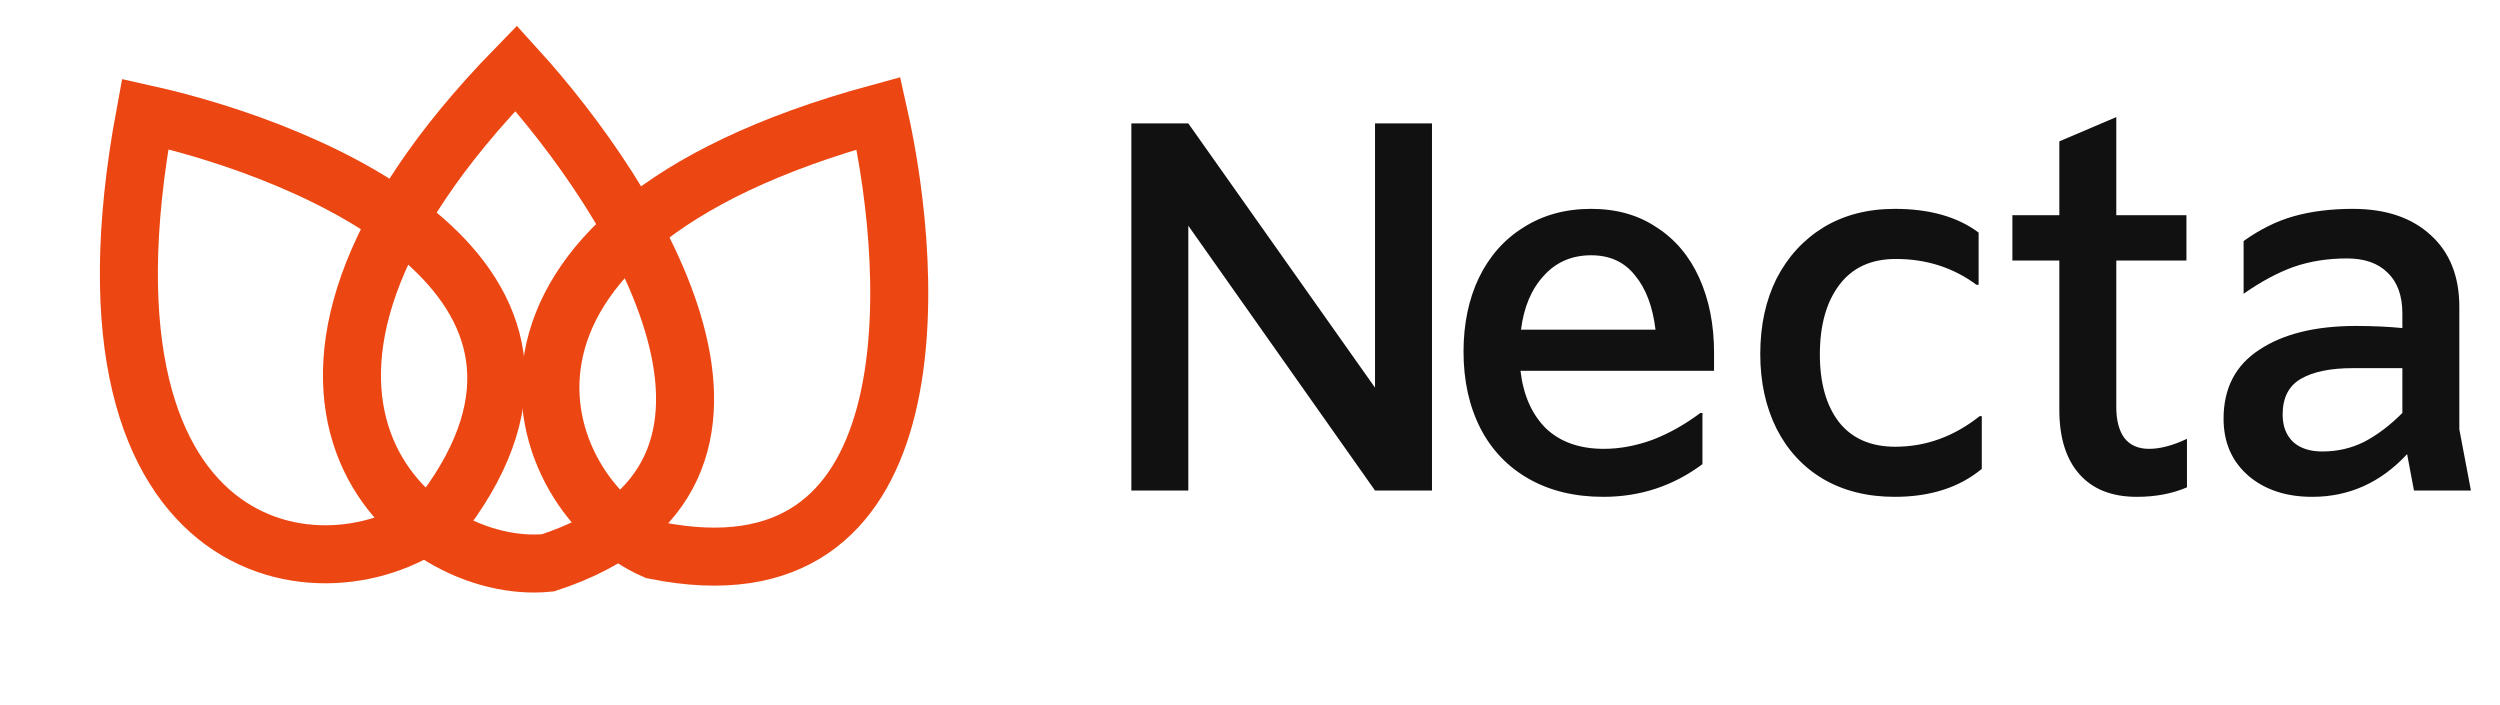
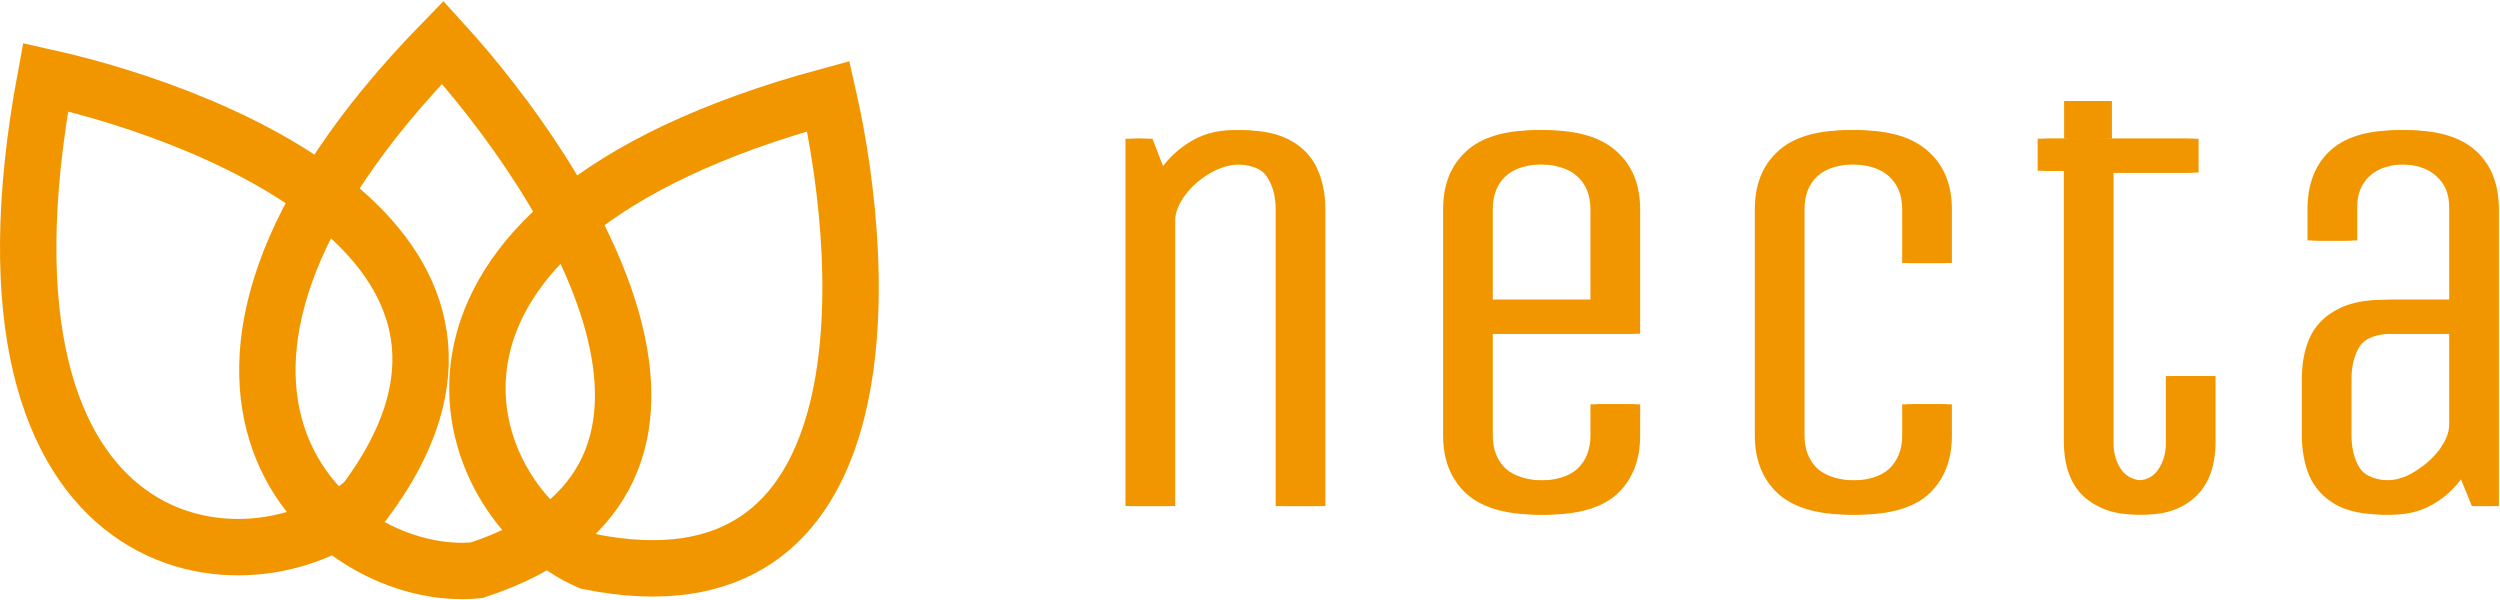
- <svg xmlns="http://www.w3.org/2000/svg" width="948" height="267" viewBox="0 0 948 267" fill="none">
-   <path d="M543.008 46.8V186H521.408L450.608 85.6V186H429.008V46.8H450.608L521.408 147V46.8H543.008ZM649.969 140.6H576.569C577.635 149.8 580.835 157.067 586.169 162.4C591.635 167.6 598.969 170.2 608.169 170.2C614.169 170.2 620.302 169.067 626.569 166.8C632.835 164.4 638.902 161 644.769 156.6H645.569V176C634.502 184.267 621.969 188.4 607.969 188.4C597.169 188.4 587.769 186.133 579.769 181.6C571.769 177.067 565.635 170.667 561.369 162.4C557.102 154 554.969 144.333 554.969 133.4C554.969 122.867 556.902 113.533 560.769 105.4C564.769 97.133 570.435 90.733 577.769 86.2C585.102 81.533 593.635 79.2 603.369 79.2C612.969 79.2 621.235 81.533 628.169 86.2C635.235 90.733 640.635 97.133 644.369 105.4C648.102 113.667 649.969 123.133 649.969 133.8V140.6ZM603.369 96.8C596.035 96.8 590.035 99.4 585.369 104.6C580.702 109.667 577.835 116.467 576.769 125H627.769C626.702 116.2 624.102 109.333 619.969 104.4C615.969 99.333 610.435 96.8 603.369 96.8ZM718.491 188.4C708.091 188.4 699.024 186.133 691.291 181.6C683.691 177.067 677.824 170.733 673.691 162.6C669.557 154.333 667.491 144.867 667.491 134.2C667.491 123.4 669.557 113.867 673.691 105.6C677.957 97.333 683.891 90.867 691.491 86.2C699.224 81.533 708.224 79.2 718.491 79.2C731.691 79.2 742.291 82.2 750.291 88.2V108H749.491C740.691 101.467 730.491 98.2 718.891 98.2C709.557 98.2 702.424 101.467 697.491 108C692.557 114.533 690.091 123.333 690.091 134.4C690.091 145.2 692.491 153.733 697.291 160C702.224 166.267 709.357 169.4 718.691 169.4C730.291 169.4 740.957 165.533 750.691 157.8H751.491V177.8C742.957 184.867 731.957 188.4 718.491 188.4ZM802.498 81.6H829.098V98.8H802.498V154.4C802.498 159.333 803.498 163.2 805.498 166C807.632 168.8 810.765 170.2 814.898 170.2C819.165 170.2 823.965 168.933 829.298 166.4V184.8C823.698 187.2 817.365 188.4 810.298 188.4C800.832 188.4 793.565 185.533 788.498 179.8C783.432 174.067 780.898 165.933 780.898 155.4V98.8H763.098V81.6H780.898V53.6L802.498 44.4V81.6ZM915.377 186L912.777 172.2C902.777 183 890.777 188.4 876.777 188.4C866.91 188.4 858.843 185.733 852.577 180.4C846.31 174.933 843.177 167.733 843.177 158.8C843.177 147.2 847.71 138.467 856.777 132.6C865.843 126.6 878.043 123.6 893.377 123.6C899.643 123.6 905.51 123.867 910.977 124.4V118.8C910.977 112.133 909.11 107 905.377 103.4C901.777 99.8 896.643 98 889.977 98C882.643 98 875.91 99.067 869.777 101.2C863.777 103.333 857.443 106.733 850.777 111.4V91.4C856.91 87 863.243 83.867 869.777 82C876.443 80.133 883.91 79.2 892.177 79.2C904.71 79.2 914.577 82.533 921.777 89.2C928.977 95.733 932.577 104.8 932.577 116.4V162.8L936.977 186H915.377ZM880.577 171.2C886.31 171.2 891.577 170 896.377 167.6C901.31 165.067 906.177 161.4 910.977 156.6V139.6H892.177C883.777 139.6 877.243 140.933 872.577 143.6C867.91 146.267 865.577 150.8 865.577 157.2C865.577 161.6 866.91 165.067 869.577 167.6C872.243 170 875.91 171.2 880.577 171.2Z" fill="#111111" />
-   <path d="M333.123 42.935C347.552 106.91 353.255 229.896 248.262 208.641C200.851 188.015 164.776 88.732 333.123 42.935Z" stroke="#EC4612" stroke-width="22" />
-   <path d="M195.721 25.867C240.512 75.112 307.88 180.599 207.801 213.427C157.003 218.541 75.859 148.833 195.721 25.867Z" stroke="#EC4612" stroke-width="22" />
-   <path d="M55.037 43.217C119.705 57.609 234.274 105.728 168.463 193.933C128.697 228.974 22.287 219.334 55.037 43.217Z" stroke="#EC4612" stroke-width="22" />
+ <svg xmlns="http://www.w3.org/2000/svg" width="1064" height="255" viewBox="0 0 1064 255" fill="none">
+   <path d="M352.543 40.922C369.866 117.389 376.713 264.391 250.665 238.985C193.746 214.332 150.438 95.661 352.543 40.922Z" stroke="#F29600" stroke-width="24" />
+   <path d="M188.427 18C242.118 76.993 322.874 203.359 202.909 242.685C142.016 248.812 44.748 165.306 188.427 18Z" stroke="#F29600" stroke-width="24" />
+   <path d="M19.395 32.845C96.913 50.087 234.247 107.73 155.359 213.394C107.692 255.371 -19.863 243.823 19.395 32.845Z" stroke="#F29600" stroke-width="24" />
+   <path d="M483.267 215.392V59.036H490.503L496.534 74.672C499.911 69.059 504.334 64.489 509.801 60.961C515.43 57.272 521.702 55.428 528.617 55.428C537.462 55.428 544.457 56.952 549.603 59.999C554.749 62.885 558.448 66.894 560.7 72.026C562.951 76.997 564.077 82.69 564.077 89.105V215.392H547.191V89.105C547.191 83.652 545.985 79.082 543.573 75.394C541.321 71.705 536.416 69.861 528.858 69.861C523.873 69.861 519.129 71.224 514.626 73.95C510.284 76.516 506.746 79.724 504.012 83.572C501.439 87.261 500.152 90.708 500.152 93.916V215.392H483.267Z" fill="#F29600" />
+   <path d="M681.165 172.093H698.05V185.323C698.05 195.747 694.834 204.006 688.401 210.1C681.969 216.033 671.998 219 658.49 219C644.981 219 634.93 216.033 628.337 210.1C621.743 204.006 618.446 195.747 618.446 185.323V89.105C618.446 78.681 621.663 70.502 628.095 64.569C634.528 58.475 644.499 55.428 658.007 55.428C671.516 55.428 681.567 58.475 688.16 64.569C694.754 70.502 698.05 78.681 698.05 89.105V142.025H635.332V185.323C635.332 191.257 637.181 195.988 640.88 199.516C644.74 202.883 650.61 204.567 658.49 204.567C666.209 204.567 671.918 202.883 675.617 199.516C679.315 195.988 681.165 191.257 681.165 185.323V172.093ZM635.332 127.592H681.165V89.105C681.165 83.011 679.235 78.28 675.375 74.912C671.677 71.545 665.887 69.861 658.007 69.861C650.288 69.861 644.579 71.545 640.88 74.912C637.181 78.28 635.332 83.011 635.332 89.105V127.592Z" fill="#F29600" />
+   <path d="M813.838 172.093H830.724V185.323C830.724 195.747 827.507 204.006 821.075 210.1C814.642 216.033 804.671 219 791.163 219C777.654 219 767.603 216.033 761.01 210.1C754.416 204.006 751.12 195.747 751.12 185.323V89.105C751.12 78.681 754.336 70.502 760.769 64.569C767.201 58.475 777.172 55.428 790.68 55.428C804.189 55.428 814.24 58.475 820.833 64.569C827.427 70.502 830.724 78.681 830.724 89.105V111.957H813.838V89.105C813.838 83.011 811.908 78.28 808.049 74.912C804.35 71.545 798.56 69.861 790.68 69.861C782.961 69.861 777.252 71.545 773.554 74.912C769.855 78.28 768.005 83.011 768.005 89.105V185.323C768.005 191.257 769.855 195.988 773.554 199.516C777.413 202.883 783.283 204.567 791.163 204.567C798.882 204.567 804.591 202.883 808.29 199.516C811.989 195.988 813.838 191.257 813.838 185.323V172.093Z" fill="#F29600" />
+   <path d="M935.713 59.036V73.469H899.529V188.691C899.529 193.021 900.655 196.79 902.906 199.997C905.158 203.044 908.535 204.567 913.038 204.567C917.38 204.567 920.596 203.044 922.687 199.997C924.938 196.79 926.064 193.021 926.064 188.691V160.066H942.949V187.729C942.949 198.153 940.135 206.01 934.507 211.303C929.039 216.434 921.883 219 913.038 219C904.193 219 896.876 216.434 891.086 211.303C885.458 206.01 882.643 198.153 882.643 187.729V59.036H935.713Z" fill="#F29600" />
+   <path d="M1056.3 215.392L1050.02 199.997C1046.81 205.61 1042.47 210.18 1037 213.708C1031.53 217.236 1025.42 219 1018.67 219C1010.14 219 1003.31 217.557 998.162 214.67C993.015 211.623 989.317 207.534 987.065 202.402C984.975 197.271 983.929 191.578 983.929 185.323V161.269C983.929 154.854 984.975 149.161 987.065 144.19C989.317 139.058 993.015 135.049 998.162 132.163C1003.31 129.116 1010.14 127.592 1018.67 127.592H1046.65V88.143C1046.65 82.53 1044.8 78.12 1041.1 74.912C1037.56 71.545 1032.09 69.861 1024.7 69.861C1017.46 69.861 1012.07 71.545 1008.53 74.912C1005 78.12 1003.23 82.53 1003.23 88.143V102.335H986.342V89.105C986.342 78.521 989.477 70.262 995.749 64.329C1002.02 58.395 1011.67 55.428 1024.7 55.428C1037.72 55.428 1047.45 58.395 1053.88 64.329C1060.32 70.262 1063.53 78.521 1063.53 89.105V215.392H1056.3ZM1046.65 142.025H1018.67C1011.43 142.025 1006.6 143.869 1004.19 147.558C1001.94 151.246 1000.81 155.816 1000.81 161.269V185.323C1000.81 190.776 1001.94 195.346 1004.19 199.035C1006.6 202.723 1011.43 204.567 1018.67 204.567C1023.49 204.567 1027.91 203.284 1031.93 200.718C1036.11 198.153 1039.57 195.106 1042.31 191.578C1045.04 187.889 1046.49 184.441 1046.65 181.234V142.025Z" fill="#F29600" />
+   <path d="M882.755 43H898.837V59.036H882.755V43Z" fill="#F29600" />
+   <path d="M871.498 59.036H882.755V72.667H871.498V59.036Z" fill="#F29600" />
+   <path d="M481.133 215.392V59.036H488.37L494.401 74.672C497.778 69.059 502.2 64.489 507.668 60.961C513.297 57.272 519.568 55.428 526.483 55.428C535.328 55.428 542.324 56.952 547.47 59.999C552.616 62.885 556.315 66.894 558.566 72.026C560.818 76.997 561.943 82.69 561.943 89.105V215.392H545.058V89.105C545.058 83.652 543.852 79.082 541.439 75.394C539.188 71.705 534.283 69.861 526.725 69.861C521.739 69.861 516.995 71.224 512.492 73.95C508.15 76.516 504.612 79.724 501.879 83.572C499.306 87.261 498.019 90.708 498.019 93.916V215.392H481.133Z" fill="#F29600" />
+   <path d="M679.031 172.093H695.917V185.323C695.917 195.747 692.701 204.006 686.268 210.1C679.835 216.033 669.865 219 656.356 219C642.848 219 632.797 216.033 626.203 210.1C619.61 204.006 616.313 195.747 616.313 185.323V89.105C616.313 78.681 619.529 70.502 625.962 64.569C632.395 58.475 642.365 55.428 655.874 55.428C669.382 55.428 679.433 58.475 686.027 64.569C692.62 70.502 695.917 78.681 695.917 89.105V142.025H633.199V185.323C633.199 191.257 635.048 195.988 638.747 199.516C642.607 202.883 648.476 204.567 656.356 204.567C664.075 204.567 669.784 202.883 673.483 199.516C677.182 195.988 679.031 191.257 679.031 185.323V172.093ZM633.199 127.592H679.031V89.105C679.031 83.011 677.102 78.28 673.242 74.912C669.543 71.545 663.754 69.861 655.874 69.861C648.155 69.861 642.446 71.545 638.747 74.912C635.048 78.28 633.199 83.011 633.199 89.105V127.592Z" fill="#F29600" />
+   <path d="M811.705 172.093H828.59V185.323C828.59 195.747 825.374 204.006 818.941 210.1C812.509 216.033 802.538 219 789.03 219C775.521 219 765.47 216.033 758.877 210.1C752.283 204.006 748.986 195.747 748.986 185.323V89.105C748.986 78.681 752.203 70.502 758.635 64.569C765.068 58.475 775.039 55.428 788.547 55.428C802.056 55.428 812.107 58.475 818.7 64.569C825.294 70.502 828.59 78.681 828.59 89.105V111.957H811.705V89.105C811.705 83.011 809.775 78.28 805.915 74.912C802.216 71.545 796.427 69.861 788.547 69.861C780.828 69.861 775.119 71.545 771.42 74.912C767.721 78.28 765.872 83.011 765.872 89.105V185.323C765.872 191.257 767.721 195.988 771.42 199.516C775.28 202.883 781.15 204.567 789.03 204.567C796.749 204.567 802.458 202.883 806.157 199.516C809.855 195.988 811.705 191.257 811.705 185.323V172.093Z" fill="#F29600" />
+   <path d="M933.579 59.036V73.469H897.396V188.691C897.396 193.021 898.522 196.79 900.773 199.997C903.024 203.044 906.401 204.567 910.904 204.567C915.246 204.567 918.463 203.044 920.553 199.997C922.805 196.79 923.93 193.021 923.93 188.691V160.066H940.816V187.729C940.816 198.153 938.002 206.01 932.373 211.303C926.906 216.434 919.749 219 910.904 219C902.059 219 894.742 216.434 888.953 211.303C883.324 206.01 880.51 198.153 880.51 187.729V59.036H933.579Z" fill="#F29600" />
+   <path d="M1054.16 215.392L1047.89 199.997C1044.68 205.61 1040.33 210.18 1034.87 213.708C1029.4 217.236 1023.29 219 1016.53 219C1008.01 219 1001.17 217.557 996.028 214.67C990.882 211.623 987.183 207.534 984.932 202.402C982.841 197.271 981.796 191.578 981.796 185.323V161.269C981.796 154.854 982.841 149.161 984.932 144.19C987.183 139.058 990.882 135.049 996.028 132.163C1001.17 129.116 1008.01 127.592 1016.53 127.592H1044.51V88.143C1044.51 82.53 1042.66 78.12 1038.97 74.912C1035.43 71.545 1029.96 69.861 1022.56 69.861C1015.33 69.861 1009.94 71.545 1006.4 74.912C1002.86 78.12 1001.09 82.53 1001.09 88.143V102.335H984.208V89.105C984.208 78.521 987.344 70.262 993.616 64.329C999.888 58.395 1009.54 55.428 1022.56 55.428C1035.59 55.428 1045.32 58.395 1051.75 64.329C1058.18 70.262 1061.4 78.521 1061.4 89.105V215.392H1054.16ZM1044.51 142.025H1016.53C1009.3 142.025 1004.47 143.869 1002.06 147.558C999.807 151.246 998.682 155.816 998.682 161.269V185.323C998.682 190.776 999.807 195.346 1002.06 199.035C1004.47 202.723 1009.3 204.567 1016.53 204.567C1021.36 204.567 1025.78 203.284 1029.8 200.718C1033.98 198.153 1037.44 195.106 1040.17 191.578C1042.91 187.889 1044.35 184.441 1044.51 181.234V142.025Z" fill="#F29600" />
+   <path d="M880.622 43H896.703V59.036H880.622V43Z" fill="#F29600" />
+   <path d="M869.364 59.036H880.622V72.667H869.364V59.036Z" fill="#F29600" />
+   <path d="M479 215.392V59.036H486.237L492.267 74.672C495.644 69.059 500.067 64.489 505.535 60.961C511.163 57.272 517.435 55.428 524.35 55.428C533.195 55.428 540.191 56.952 545.337 59.999C550.483 62.885 554.182 66.894 556.433 72.026C558.684 76.997 559.81 82.69 559.81 89.105V215.392H542.924V89.105C542.924 83.652 541.718 79.082 539.306 75.394C537.055 71.705 532.15 69.861 524.591 69.861C519.606 69.861 514.862 71.224 510.359 73.95C506.017 76.516 502.479 79.724 499.745 83.572C497.172 87.261 495.886 90.708 495.886 93.916V215.392H479Z" fill="#F29600" />
+   <path d="M676.898 172.093H693.784V185.323C693.784 195.747 690.567 204.006 684.135 210.1C677.702 216.033 667.732 219 654.223 219C640.714 219 630.663 216.033 624.07 210.1C617.477 204.006 614.18 195.747 614.18 185.323V89.105C614.18 78.681 617.396 70.502 623.829 64.569C630.261 58.475 640.232 55.428 653.741 55.428C667.249 55.428 677.3 58.475 683.894 64.569C690.487 70.502 693.784 78.681 693.784 89.105V142.025H631.065V185.323C631.065 191.257 632.915 195.988 636.614 199.516C640.473 202.883 646.343 204.567 654.223 204.567C661.942 204.567 667.651 202.883 671.35 199.516C675.049 195.988 676.898 191.257 676.898 185.323V172.093ZM631.065 127.592H676.898V89.105C676.898 83.011 674.968 78.28 671.109 74.912C667.41 71.545 661.621 69.861 653.741 69.861C646.021 69.861 640.312 71.545 636.614 74.912C632.915 78.28 631.065 83.011 631.065 89.105V127.592Z" fill="#F29600" />
+   <path d="M809.571 172.093H826.457V185.323C826.457 195.747 823.241 204.006 816.808 210.1C810.375 216.033 800.405 219 786.896 219C773.388 219 763.337 216.033 756.743 210.1C750.15 204.006 746.853 195.747 746.853 185.323V89.105C746.853 78.681 750.069 70.502 756.502 64.569C762.935 58.475 772.905 55.428 786.414 55.428C799.922 55.428 809.973 58.475 816.567 64.569C823.16 70.502 826.457 78.681 826.457 89.105V111.957H809.571V89.105C809.571 83.011 807.642 78.28 803.782 74.912C800.083 71.545 794.294 69.861 786.414 69.861C778.695 69.861 772.986 71.545 769.287 74.912C765.588 78.28 763.739 83.011 763.739 89.105V185.323C763.739 191.257 765.588 195.988 769.287 199.516C773.147 202.883 779.016 204.567 786.896 204.567C794.615 204.567 800.324 202.883 804.023 199.516C807.722 195.988 809.571 191.257 809.571 185.323V172.093Z" fill="#F29600" />
+   <path d="M931.446 59.036V73.469H895.262V188.691C895.262 193.021 896.388 196.79 898.64 199.997C900.891 203.044 904.268 204.567 908.771 204.567C913.113 204.567 916.329 203.044 918.42 199.997C920.671 196.79 921.797 193.021 921.797 188.691V160.066H938.683V187.729C938.683 198.153 935.869 206.01 930.24 211.303C924.772 216.434 917.616 219 908.771 219C899.926 219 892.609 216.434 886.82 211.303C881.191 206.01 878.377 198.153 878.377 187.729V59.036H931.446Z" fill="#F29600" />
+   <path d="M1052.03 215.392L1045.76 199.997C1042.54 205.61 1038.2 210.18 1032.73 213.708C1027.26 217.236 1021.15 219 1014.4 219C1005.88 219 999.041 217.557 993.895 214.67C988.749 211.623 985.05 207.534 982.799 202.402C980.708 197.271 979.663 191.578 979.663 185.323V161.269C979.663 154.854 980.708 149.161 982.799 144.19C985.05 139.058 988.749 135.049 993.895 132.163C999.041 129.116 1005.88 127.592 1014.4 127.592H1042.38V88.143C1042.38 82.53 1040.53 78.12 1036.83 74.912C1033.29 71.545 1027.83 69.861 1020.43 69.861C1013.19 69.861 1007.81 71.545 1004.27 74.912C1000.73 78.12 998.961 82.53 998.961 88.143V102.335H982.075V89.105C982.075 78.521 985.211 70.262 991.483 64.329C997.754 58.395 1007.4 55.428 1020.43 55.428C1033.46 55.428 1043.19 58.395 1049.62 64.329C1056.05 70.262 1059.27 78.521 1059.27 89.105V215.392H1052.03ZM1042.38 142.025H1014.4C1007.16 142.025 1002.34 143.869 999.926 147.558C997.674 151.246 996.548 155.816 996.548 161.269V185.323C996.548 190.776 997.674 195.346 999.926 199.035C1002.34 202.723 1007.16 204.567 1014.4 204.567C1019.22 204.567 1023.65 203.284 1027.67 200.718C1031.85 198.153 1035.31 195.106 1038.04 191.578C1040.77 187.889 1042.22 184.441 1042.38 181.234V142.025Z" fill="#F29600" />
+   <path d="M878.488 43H894.57V59.036H878.488V43Z" fill="#F29600" />
+   <path d="M867.231 59.036H878.488V72.667H867.231V59.036Z" fill="#F29600" />
</svg>
